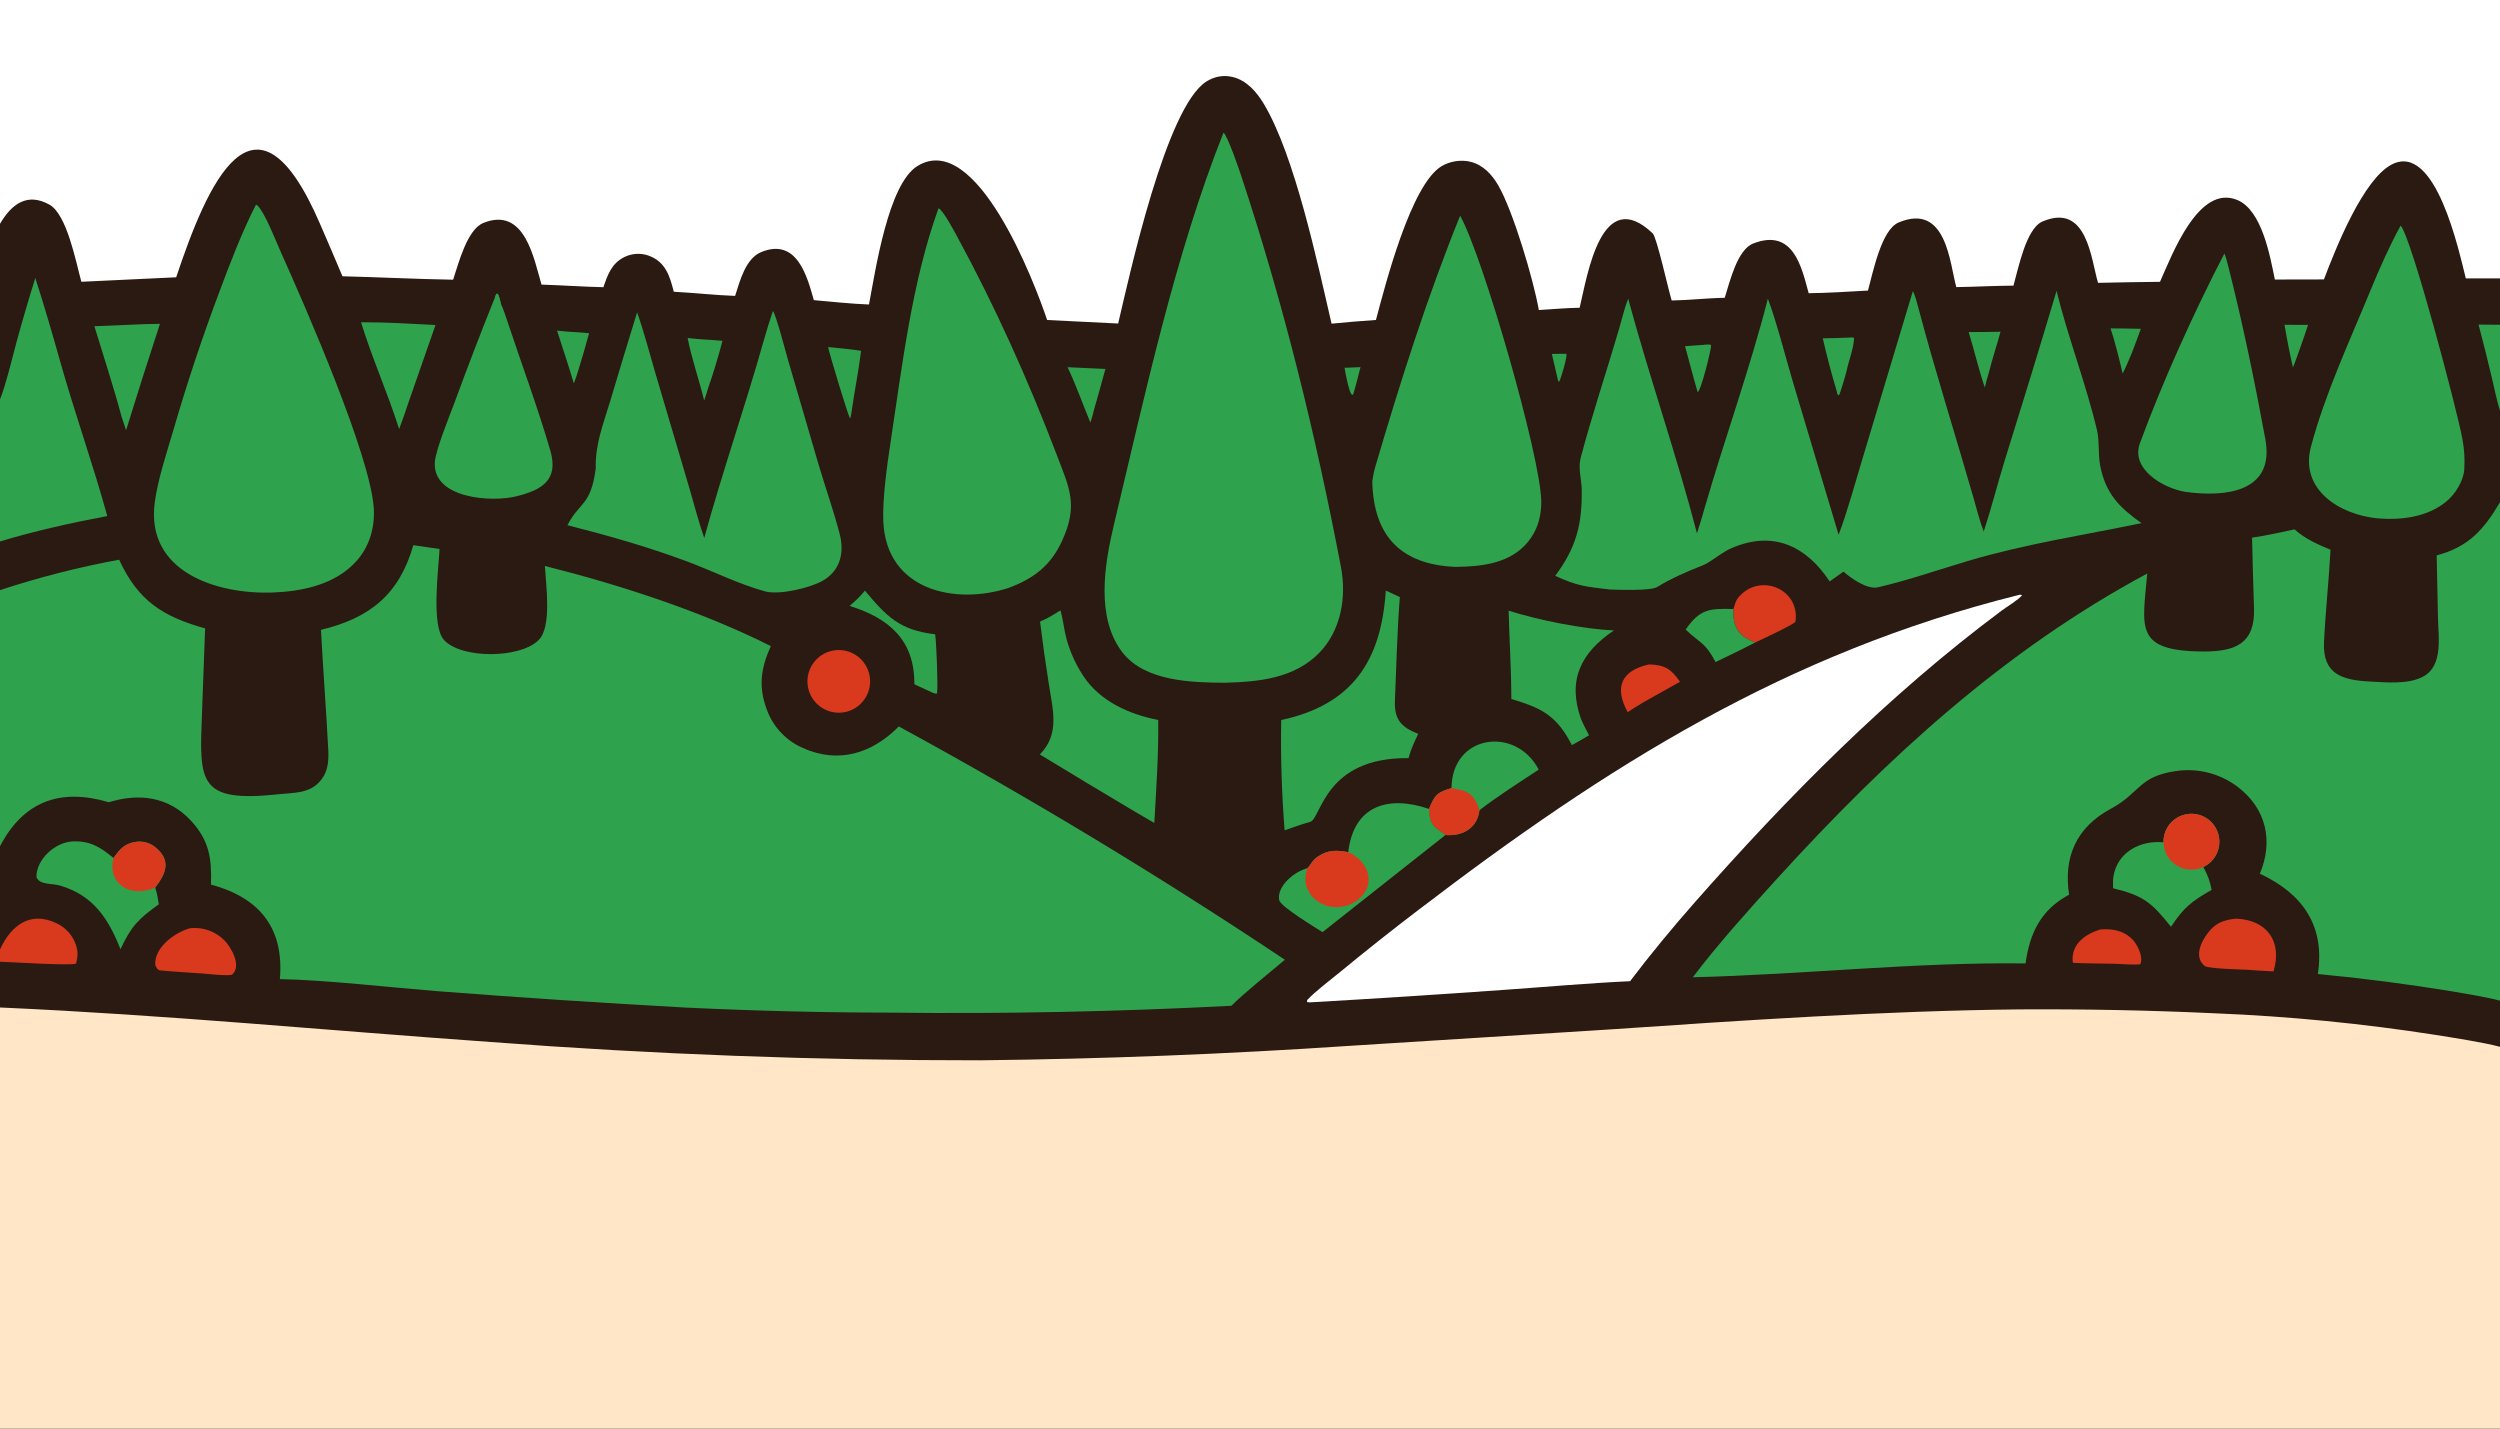
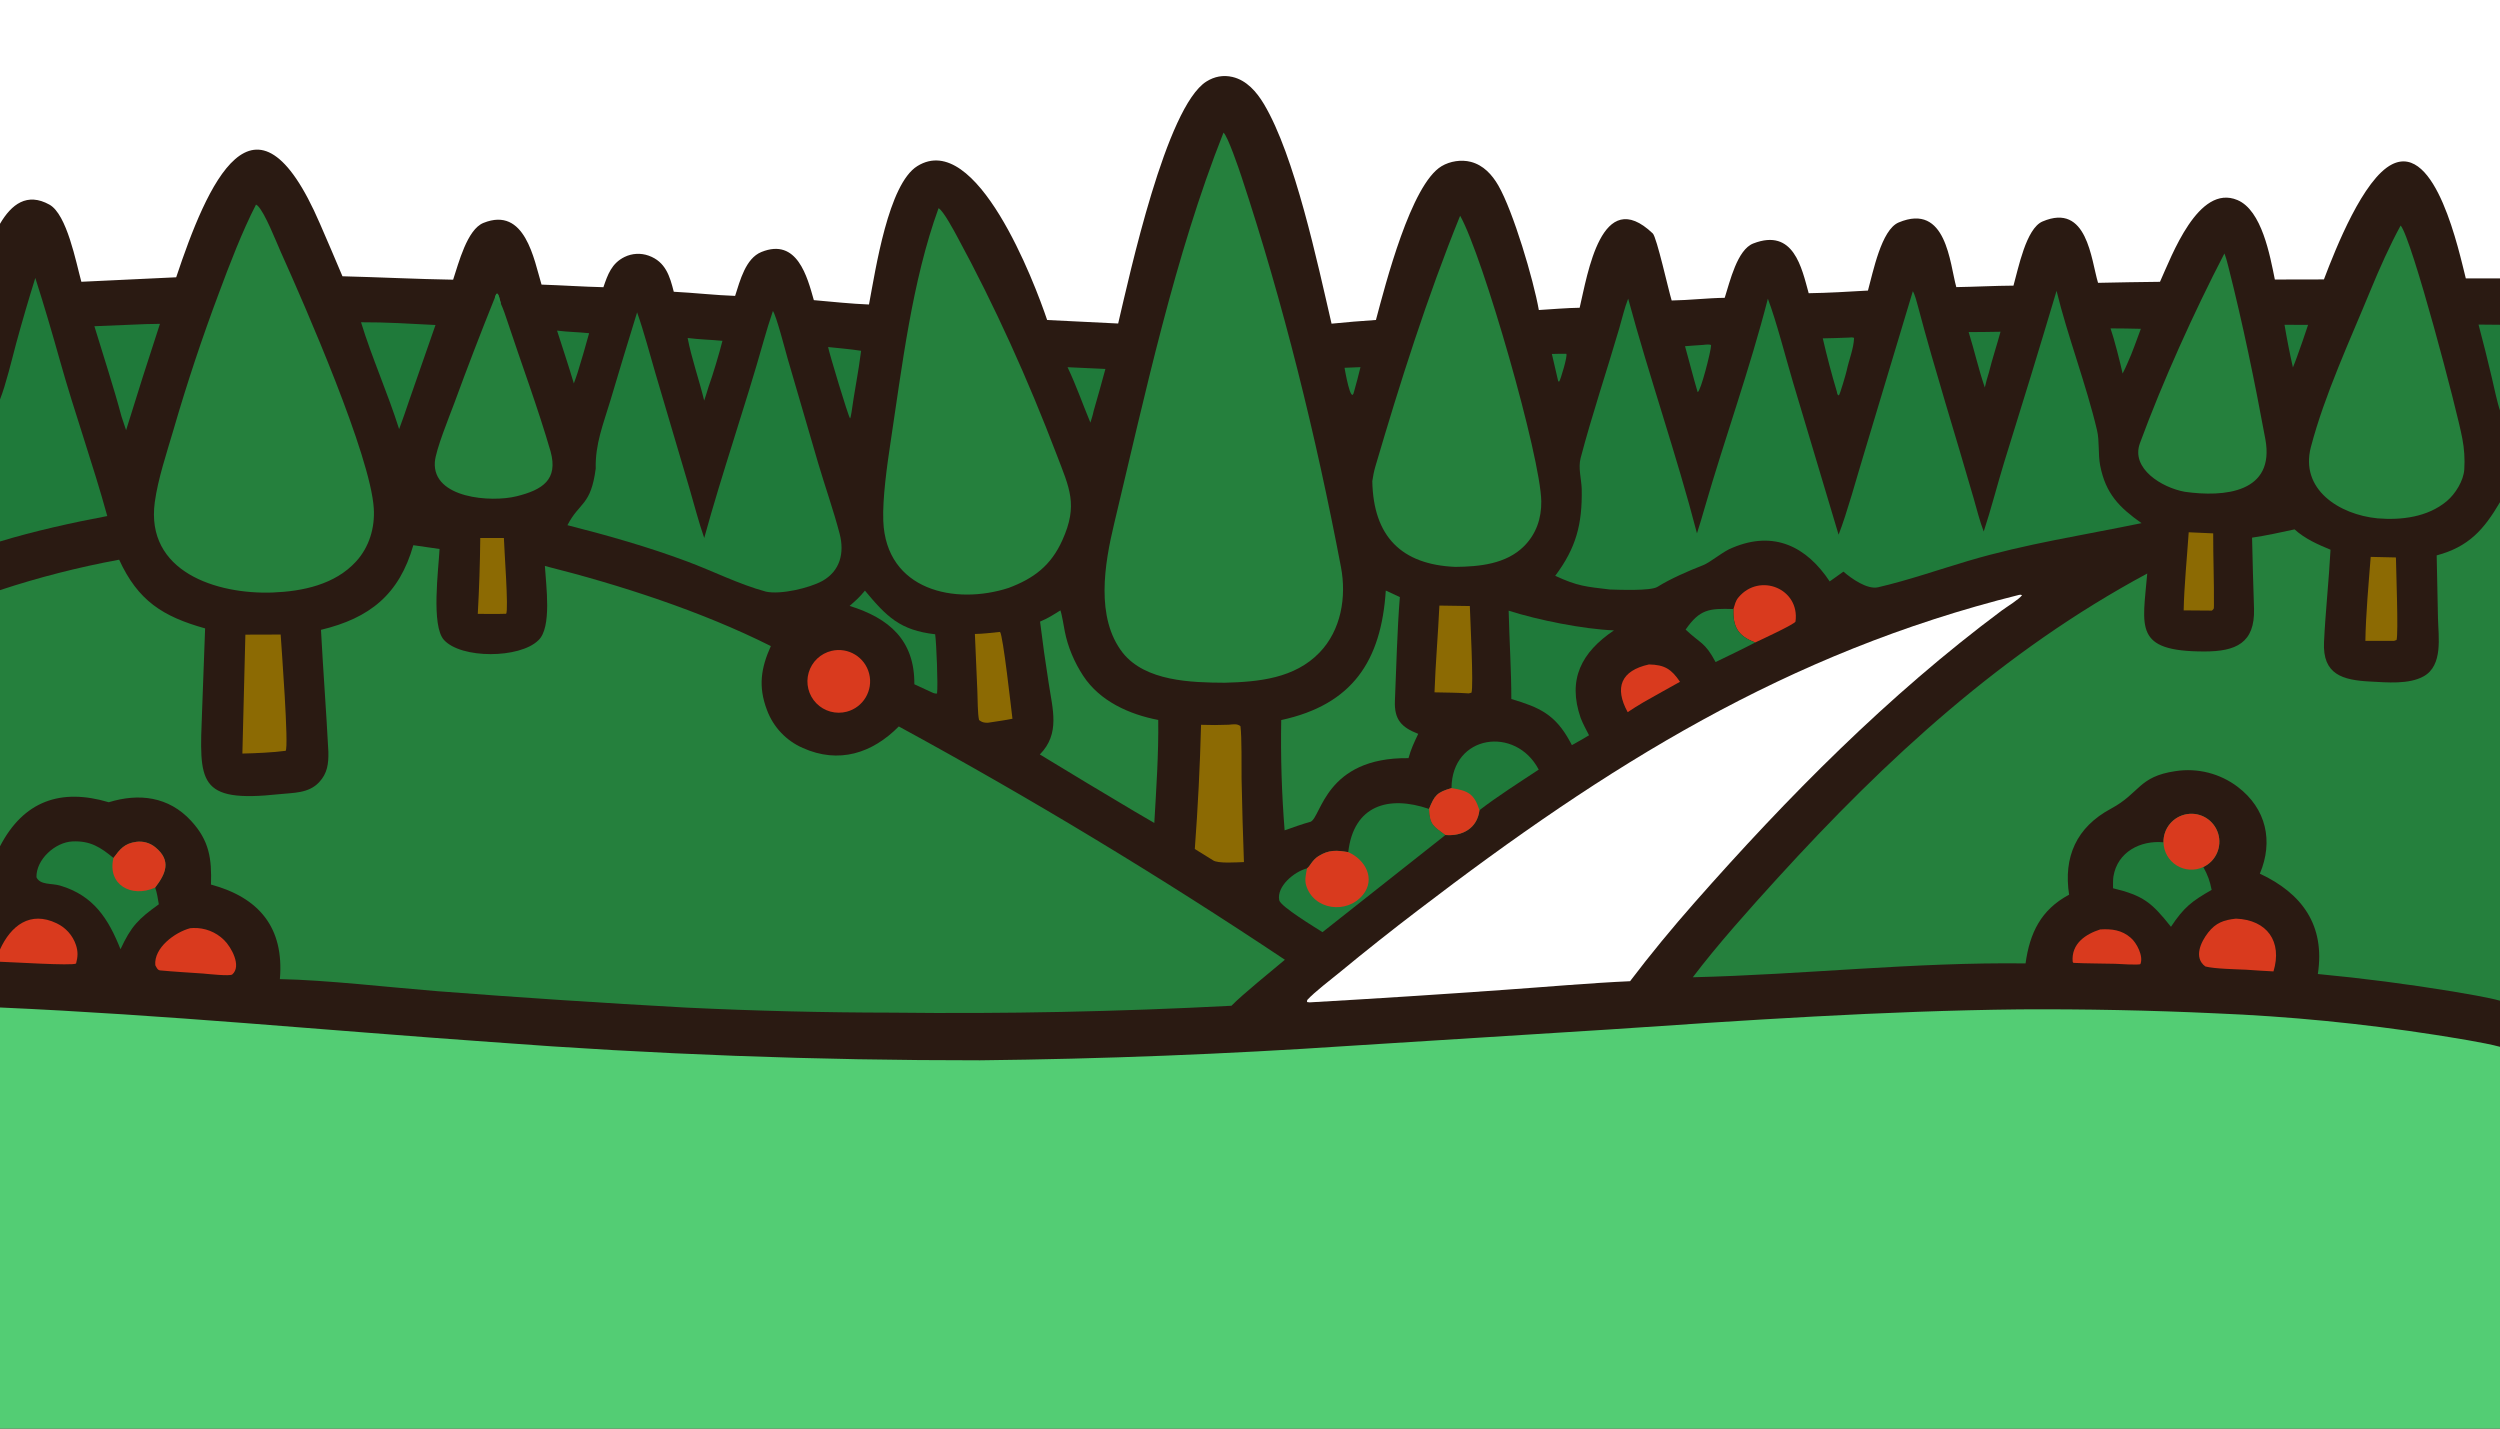
<svg xmlns="http://www.w3.org/2000/svg" viewBox="0 0 1344 768">
  <path fill="#2a1a12" d="M0 0h1344v768H0z" />
-   <path fill="#ffe6c7" d="M0 541.623c89.508 3.984 175.086 12.303 263.924 18.564a3435 3435 0 0 0 262.925 9.832 3520 3520 0 0 0 198.091-7.738l139.582-8.797c72.965-4.976 148.298-10.079 221.408-10.841 35-.214 69.99.492 104.95 2.115 39.69 1.607 79.25 5.483 118.5 11.609 8.73 1.395 26.39 4.134 34.62 6.399V768H0z" />
+   <path fill="#53cd74" d="M0 541.623c89.508 3.984 175.086 12.303 263.924 18.564a3435 3435 0 0 0 262.925 9.832 3520 3520 0 0 0 198.091-7.738l139.582-8.797c72.965-4.976 148.298-10.079 221.408-10.841 35-.214 69.99.492 104.95 2.115 39.69 1.607 79.25 5.483 118.5 11.609 8.73 1.395 26.39 4.134 34.62 6.399V768H0z" />
  <path fill="#fff" d="M0 0h1344v149.66l-18.38.014c-3.58-14.109-16.04-73.253-39.66-61.328-15.41 7.78-30.09 44.667-36.62 61.872l-26.38.053c-2.63-12.923-6.97-37.194-20.12-42.726-21.03-8.85-35.3 29.986-41.63 43.955q-16.65.182-33.3.552c-3.77-12.388-5.71-43.301-29.86-32.977-8.84 3.775-12.96 25.149-15.61 34.481-10 .061-20.58.633-30.73.797-3.54-12.546-5.2-45.595-31.01-34.748-9.28 3.9-13.73 26.624-16.49 36.603-10.714.623-21.129 1.261-31.863 1.424-3.737-13.562-8.018-35.182-29.785-26.741-8.626 3.345-12.537 20.388-15.358 29.216-9.073.102-18.919 1.282-28.515 1.436-1.686-5.379-8.023-34.014-10.158-36.047-27.632-26.31-35.049 21.971-39.307 39.952-6.78.083-15.071.806-21.944 1.22-2.925-16.515-13.78-53.035-21.769-66.927-3.368-5.856-8.062-10.978-14.803-12.726-5.116-1.327-11.149-.383-15.68 2.307-16.489 9.788-30.229 63.621-35.324 82.698a711 711 0 0 0-23.861 1.986c-7.545-32.608-19.776-90.38-36.373-118.096-3.872-6.466-9.24-12.745-16.89-14.537-4.963-1.162-9.712-.252-14.008 2.445-21.664 13.6-41.245 103.778-47.446 130.102l-38.187-1.888c-6.776-20.236-38.045-102.411-69.766-82.753-15.636 9.69-22.431 55.555-26.006 74.42-9.252-.338-20.323-1.519-29.647-2.34-3.506-12.414-8.932-33.694-28.196-25.884-8.489 3.441-11.477 15.381-14.129 23.598-10.454-.35-22.156-1.686-32.979-2.231-2.098-8.35-4.416-16.123-13.446-19.386a16.73 16.73 0 0 0-12.971.67c-7.017 3.43-9.097 9.549-11.407 16.273-10.836-.244-22.266-1.043-33.267-1.396-4.037-13.317-8.753-42.23-31.245-33.16-8.759 3.532-13.311 21.611-16.28 30.519-19.402-.318-39.916-1.344-59.495-1.837-3.928-9.428-8.061-18.91-12.106-28.278-35.129-81.353-60.745-20.71-77.278 28.824l-50.986 2.41c-2.871-10.438-7.732-36.249-17.172-41.479C14.57 103.358 6.21 109.749 0 120.318z" />
-   <path fill="#2fa24e" d="m222.205 293.101 14.104 2.032c-.576 11.154-4.583 41.271 2.382 48.914 9.305 10.211 40.657 10.012 50.675.228 7.47-6.768 4.142-29.75 3.563-40.009 40.189 10.102 84.263 24.369 121.473 43.063-5.311 11.818-6.883 21.735-2.067 34.413a35.83 35.83 0 0 0 19.244 20.367c19.305 8.658 37.301 2.92 51.615-11.572a2699 2699 0 0 1 207.561 125.429c-7.384 6.279-22.365 18.232-28.74 24.734a2852 2852 0 0 1-182.688 3.698 2352 2352 0 0 1-110.363-2.714 5936 5936 0 0 1-133.9-8.828c-25.034-1.992-60.133-6.053-84.598-6.483 2.355-27.751-11.234-43.85-37.044-50.833.433-13.832-.809-23.58-10.78-34.35-12.002-12.964-27.903-14.905-44.153-9.905-25.872-7.691-45.827-.683-58.489 23.686V317.254a486 486 0 0 1 64.05-16.361c10.162 22.096 23.44 30.548 46.217 36.937l-1.639 44.691c-1.463 37.86-2.688 49.209 41.549 44.427 7.447-.805 15.75-.352 21.384-6.432 4.468-4.735 5.102-10.004 4.975-16.299-1.128-21.863-2.821-43.783-3.98-65.618 26.282-6.314 42.084-19.034 49.649-45.498M1344 269.969v268.012c-6.38-1.805-18.72-3.812-25.38-4.963a1067 1067 0 0 0-72.55-9.391c4-26.203-8.44-43.297-31.17-53.946 7.35-17.436 3.47-34.958-11.88-46.638a44.18 44.18 0 0 0-33.48-8.487c-19.95 2.91-19.06 11.817-34.69 20.192-18.62 9.984-25.61 26.019-22.5 46.237-15.17 8.08-21.17 20.647-23.41 36.946-59.73-.749-119.487 6.028-178.885 7.445 13.064-17.289 30.726-37.012 45.253-52.963 58.832-64.594 121.702-122.529 199.042-164.084-2.41 28.912-7.52 41.935 30.8 41.903 16.86-.015 27.16-4.514 26.61-23.024-.38-12.473-.81-25.556-1.05-38.166 6.47-.884 16.49-3.051 22.84-4.446 5.66 5.099 12.4 8.07 19.34 10.935-.87 16.527-2.71 33.073-3.5 49.623-.84 17.5 9.97 20.496 24.96 21.255 8.82.448 20.6 1.624 28.59-2.812 10.55-5.863 7.93-21.286 7.71-31.421l-.69-33.594c17.22-4.634 25.3-13.762 34.04-28.613M0 214.734c3.133-7.817 6.462-21.757 8.695-30.139a1030 1030 0 0 1 10.282-35.175c4.708 14.665 9.133 29.774 13.295 44.61 7.819 27.877 17.743 55.517 25.397 83.396C39.365 280.841 17.866 285.63 0 291.098z" />
+   <path fill="#25803d" d="m222.205 293.101 14.104 2.032c-.576 11.154-4.583 41.271 2.382 48.914 9.305 10.211 40.657 10.012 50.675.228 7.47-6.768 4.142-29.75 3.563-40.009 40.189 10.102 84.263 24.369 121.473 43.063-5.311 11.818-6.883 21.735-2.067 34.413a35.83 35.83 0 0 0 19.244 20.367c19.305 8.658 37.301 2.92 51.615-11.572a2699 2699 0 0 1 207.561 125.429c-7.384 6.279-22.365 18.232-28.74 24.734a2852 2852 0 0 1-182.688 3.698 2352 2352 0 0 1-110.363-2.714 5936 5936 0 0 1-133.9-8.828c-25.034-1.992-60.133-6.053-84.598-6.483 2.355-27.751-11.234-43.85-37.044-50.833.433-13.832-.809-23.58-10.78-34.35-12.002-12.964-27.903-14.905-44.153-9.905-25.872-7.691-45.827-.683-58.489 23.686V317.254a486 486 0 0 1 64.05-16.361c10.162 22.096 23.44 30.548 46.217 36.937l-1.639 44.691c-1.463 37.86-2.688 49.209 41.549 44.427 7.447-.805 15.75-.352 21.384-6.432 4.468-4.735 5.102-10.004 4.975-16.299-1.128-21.863-2.821-43.783-3.98-65.618 26.282-6.314 42.084-19.034 49.649-45.498M1344 269.969v268.012c-6.38-1.805-18.72-3.812-25.38-4.963a1067 1067 0 0 0-72.55-9.391c4-26.203-8.44-43.297-31.17-53.946 7.35-17.436 3.47-34.958-11.88-46.638a44.18 44.18 0 0 0-33.48-8.487c-19.95 2.91-19.06 11.817-34.69 20.192-18.62 9.984-25.61 26.019-22.5 46.237-15.17 8.08-21.17 20.647-23.41 36.946-59.73-.749-119.487 6.028-178.885 7.445 13.064-17.289 30.726-37.012 45.253-52.963 58.832-64.594 121.702-122.529 199.042-164.084-2.41 28.912-7.52 41.935 30.8 41.903 16.86-.015 27.16-4.514 26.61-23.024-.38-12.473-.81-25.556-1.05-38.166 6.47-.884 16.49-3.051 22.84-4.446 5.66 5.099 12.4 8.07 19.34 10.935-.87 16.527-2.71 33.073-3.5 49.623-.84 17.5 9.97 20.496 24.96 21.255 8.82.448 20.6 1.624 28.59-2.812 10.55-5.863 7.93-21.286 7.71-31.421l-.69-33.594c17.22-4.634 25.3-13.762 34.04-28.613" />
+   <path fill="#1f7a3a" d="M0 214.734c3.133-7.817 6.462-21.757 8.695-30.139a1030 1030 0 0 1 10.282-35.175c4.708 14.665 9.133 29.774 13.295 44.61 7.819 27.877 17.743 55.517 25.397 83.396C39.365 280.841 17.866 285.63 0 291.098z" />
  <path fill="#d93a1e" d="M0 510.432c5.85-12.798 16.186-20.951 30.5-14.046a19.93 19.93 0 0 1 10.347 11.68c1.174 3.614 1.002 6.344.055 9.922-1.897 1.335-35.154-.815-40.902-.95z" />
-   <path fill="#2fa24e" d="m1332.46 174.494 11.54.104v46.097c-1.45-4.083-3.33-13.138-4.43-17.804a987 987 0 0 0-7.11-28.397m-304.12-17.943c1.12 1.798 2.26 6.242 2.84 8.443 9.15 34.551 19.99 68.616 29.87 102.96 1.69 5.896 3.21 12.074 5.4 17.795 3.85-11.688 7.33-25.227 10.98-37.196 9.6-30.665 19-61.396 28.18-92.191 5.81 23.962 16.07 50.722 21.76 74.984 1.37 5.844.51 12.92 1.68 18.919 2.96 15.244 10.38 22.587 22.24 30.976-31.34 6.485-62.18 11.103-93.12 20.274-16.11 4.776-32.22 10.418-48.47 14.193-5.91 1.373-14.407-4.713-18.671-8.4l-7.393 5.268c-12.344-18.644-29.842-27.544-52.183-18.139-4.49 1.538-11.95 7.886-15.849 9.407-8.255 3.221-17.688 7.357-24.582 11.665-3.648 2.279-21.079 1.525-25.587 1.405-13.004-1.561-17.166-1.736-29.349-7.355 11.179-14.93 14.607-27.654 14.247-46.704-.185-5.363-1.978-11.331-.584-16.62 6.179-23.44 13.968-46.477 20.765-69.749 1.51-5.168 2.831-10.991 4.787-15.938 11.29 41.855 26.261 84.694 36.987 126.171 1.469-4.418 2.843-9.216 4.139-13.696 10.784-37.279 24.382-74.916 33.978-112.449 4.458 11.665 9.772 32.325 13.542 45.022l24.481 81.851c4.409-11.168 9.877-31.202 13.532-43.163zM657.743 71.307c2.272 1.752 8.359 19.673 9.627 23.503 22.664 68.483 40.019 139.18 53.527 210.013 3.067 16.083.094 33.956-11.525 45.999-13.412 13.904-32.723 15.766-50.992 16.213-17.931-.085-42.604-.743-54.804-16.105-14.705-18.872-9.805-47.695-4.607-69.397 16.619-69.377 32.485-143.877 58.774-210.226" />
+   <path fill="#1f7a3a" d="m1332.46 174.494 11.54.104v46.097c-1.45-4.083-3.33-13.138-4.43-17.804a987 987 0 0 0-7.11-28.397m-304.12-17.943c1.12 1.798 2.26 6.242 2.84 8.443 9.15 34.551 19.99 68.616 29.87 102.96 1.69 5.896 3.21 12.074 5.4 17.795 3.85-11.688 7.33-25.227 10.98-37.196 9.6-30.665 19-61.396 28.18-92.191 5.81 23.962 16.07 50.722 21.76 74.984 1.37 5.844.51 12.92 1.68 18.919 2.96 15.244 10.38 22.587 22.24 30.976-31.34 6.485-62.18 11.103-93.12 20.274-16.11 4.776-32.22 10.418-48.47 14.193-5.91 1.373-14.407-4.713-18.671-8.4l-7.393 5.268c-12.344-18.644-29.842-27.544-52.183-18.139-4.49 1.538-11.95 7.886-15.849 9.407-8.255 3.221-17.688 7.357-24.582 11.665-3.648 2.279-21.079 1.525-25.587 1.405-13.004-1.561-17.166-1.736-29.349-7.355 11.179-14.93 14.607-27.654 14.247-46.704-.185-5.363-1.978-11.331-.584-16.62 6.179-23.44 13.968-46.477 20.765-69.749 1.51-5.168 2.831-10.991 4.787-15.938 11.29 41.855 26.261 84.694 36.987 126.171 1.469-4.418 2.843-9.216 4.139-13.696 10.784-37.279 24.382-74.916 33.978-112.449 4.458 11.665 9.772 32.325 13.542 45.022l24.481 81.851c4.409-11.168 9.877-31.202 13.532-43.163z" />
+   <path fill="#25803d" d="M657.743 71.307c2.272 1.752 8.359 19.673 9.627 23.503 22.664 68.483 40.019 139.18 53.527 210.013 3.067 16.083.094 33.956-11.525 45.999-13.412 13.904-32.723 15.766-50.992 16.213-17.931-.085-42.604-.743-54.804-16.105-14.705-18.872-9.805-47.695-4.607-69.397 16.619-69.377 32.485-143.877 58.774-210.226" />
  <path fill="#fff" d="M1085.38 319.825c.99-.186.64-.13 1.69.109-1.46 2.209-8.29 6.325-10.98 8.327-61.09 45.525-114.987 100.068-165.239 157.137-11.877 13.488-23.622 27.713-34.525 42.098-21.588.964-45.236 3.08-66.937 4.592a7247 7247 0 0 1-105.393 6.789l-1.356-.184.116-1.08c3.574-4.02 13.128-11.339 17.717-15.086a1353 1353 0 0 1 42.122-33.385c101.489-77.568 197.845-138.164 322.785-169.317" />
-   <path fill="#2fa24e" d="M137.628 109.983c.215.13.565.322.766.505 3.957 3.61 10.061 19.43 12.548 24.963 13.271 29.526 48.229 109.408 50.009 137.881.646 10.349-2.432 20.728-9.471 28.464-11.387 12.515-28.813 16.123-44.999 16.744-30.056 1.048-68.378-11.136-63.26-48.644 1.698-12.443 6.432-26.545 10.019-38.76a1010 1010 0 0 1 24.506-73.736c5.58-15.036 12.542-33.178 19.882-47.417m366.938 1.945c2.61 1.367 8.374 12.251 10.054 15.345 20.395 37.57 38.131 77.002 53.371 116.946 6.983 18.302 11.739 27.177 3.094 46.285-6.13 13.551-15.235 20.448-28.834 25.556-28.767 9.357-65.929 1.398-67.399-36.016-.473-12.028 2.047-29.977 3.879-42.053 6.249-41.197 11.563-86.78 25.835-126.063m-89.051 55.259c1.801 2.378 6.769 21.583 7.893 25.505l16.472 56.418c3.734 12.62 8.232 25.311 11.493 37.779 2.736 10.462.243 20.15-9.379 25.488-6.86 3.741-22.364 7.439-30.266 5.674-14.507-3.94-28.26-10.968-42.496-16.27-21.427-7.978-42.068-13.787-64.174-19.442 6.48-12.593 12.575-10.299 15.204-30.449-.333-13.291 4.12-23.995 7.882-36.568a4351 4351 0 0 1 14.363-47.4c3.792 10.707 6.694 22.103 9.932 33.033l18.153 61.386c2.516 8.527 5.092 18.633 8.002 26.871 9.684-35.361 22.023-70.667 31.959-106.011 1.501-5.342 3.198-10.751 4.962-16.014m369.452-51.206c12.22 21.659 43.374 129.831 43.626 153.651.096 9.098-2.73 17.437-9.239 23.965-9.655 9.684-24.064 11.025-36.982 11.159-28.922-1.216-44.061-16.317-44.625-46.101.341-2.411.922-5.393 1.602-7.707 13.36-45.42 27.845-91.113 45.618-134.967m505.623 5.261c5.98 6.945 30.41 99.526 33.16 114.554a65.5 65.5 0 0 1 1.05 16.536c-.37 6.102-4.78 13.182-9.39 17.063-10.22 8.599-24.38 10.331-37.2 9.28-20.63-2.003-41.87-15.565-35.87-38.381 7.45-28.33 21.01-57.336 32.18-84.546 4.64-11.288 10.32-24.025 16.07-34.506m-94.75 15.023c.88 2.23 1.54 4.797 2.14 7.151 7.73 30.49 14.17 61.748 19.87 92.661 5.32 28.904-22.1 31.304-43.32 28.309-12.25-2.222-29.14-12.447-24.1-26.142 12.34-33.485 29.07-70.465 45.41-101.979m-929.779 23.679c1.337-4.636 2.242-.413 2.831 1.808q.207.798.406 1.599c1.325 2.875 2.383 6.055 3.38 9.072 7.752 23.44 16.449 46.629 23.33 70.33 4.115 15.106-4.274 20.564-18.289 24.041-13.617 3.409-45.26 1.173-43.952-18.367.436-6.523 7.912-24.805 10.408-31.53a1905 1905 0 0 1 21.886-56.953" />
-   <path fill="#2fa24e" d="M266.061 159.944c1.337-4.636 2.242-.413 2.831 1.808q.207.798.406 1.599c-2.617-1.267-.792-1.728-3.237-3.407m478.947 157.549 7.551 3.489c-1.453 18.078-1.87 37.55-2.654 55.735-.442 10.24 3.649 14.35 12.526 17.8-2.242 4.809-3.808 7.933-5.218 13.061-44.836-.539-46.85 31.869-52.686 34.22-4.571 1.222-9.416 3.032-13.912 4.595a609 609 0 0 1-1.829-59.288c38.391-8.309 53.76-31.904 56.222-69.612m-174.951 10.656c.711 1.576 1.956 9.102 2.353 11.183 1.606 8.421 5.269 16.935 9.981 24.08 8.952 13.574 24.705 20.649 40.275 23.634.241 18.291-1.059 37.077-2.11 55.375l-10.634-6.2a5124 5124 0 0 1-50.909-30.625c11.066-11.184 6.832-24.36 4.752-38.391a940 940 0 0 1-4.627-33.03c4.353-1.833 6.937-3.543 10.919-6.026m154.754 129.966c2.921-25.228 21.635-30.688 43.447-23.235.393 8.53 2.331 9.253 8.819 14.021l-66.104 52.224c-3.399-2.223-22.616-13.736-23.276-17.213-1.394-7.331 7.814-15.209 14.972-17.097 1.57-.975 2.592-4.321 6.131-6.552 5.567-3.51 9.846-3.207 16.011-2.148" />
+   <path fill="#25803d" d="M137.628 109.983c.215.13.565.322.766.505 3.957 3.61 10.061 19.43 12.548 24.963 13.271 29.526 48.229 109.408 50.009 137.881.646 10.349-2.432 20.728-9.471 28.464-11.387 12.515-28.813 16.123-44.999 16.744-30.056 1.048-68.378-11.136-63.26-48.644 1.698-12.443 6.432-26.545 10.019-38.76a1010 1010 0 0 1 24.506-73.736c5.58-15.036 12.542-33.178 19.882-47.417m366.938 1.945c2.61 1.367 8.374 12.251 10.054 15.345 20.395 37.57 38.131 77.002 53.371 116.946 6.983 18.302 11.739 27.177 3.094 46.285-6.13 13.551-15.235 20.448-28.834 25.556-28.767 9.357-65.929 1.398-67.399-36.016-.473-12.028 2.047-29.977 3.879-42.053 6.249-41.197 11.563-86.78 25.835-126.063" />
+   <path fill="#1f7a3a" d="M415.515 167.187c1.801 2.378 6.769 21.583 7.893 25.505l16.472 56.418c3.734 12.62 8.232 25.311 11.493 37.779 2.736 10.462.243 20.15-9.379 25.488-6.86 3.741-22.364 7.439-30.266 5.674-14.507-3.94-28.26-10.968-42.496-16.27-21.427-7.978-42.068-13.787-64.174-19.442 6.48-12.593 12.575-10.299 15.204-30.449-.333-13.291 4.12-23.995 7.882-36.568a4351 4351 0 0 1 14.363-47.4c3.792 10.707 6.694 22.103 9.932 33.033l18.153 61.386c2.516 8.527 5.092 18.633 8.002 26.871 9.684-35.361 22.023-70.667 31.959-106.011 1.501-5.342 3.198-10.751 4.962-16.014" />
+   <path fill="#25803d" d="M784.967 115.981c12.22 21.659 43.374 129.831 43.626 153.651.096 9.098-2.73 17.437-9.239 23.965-9.655 9.684-24.064 11.025-36.982 11.159-28.922-1.216-44.061-16.317-44.625-46.101.341-2.411.922-5.393 1.602-7.707 13.36-45.42 27.845-91.113 45.618-134.967m505.623 5.261c5.98 6.945 30.41 99.526 33.16 114.554a65.5 65.5 0 0 1 1.05 16.536c-.37 6.102-4.78 13.182-9.39 17.063-10.22 8.599-24.38 10.331-37.2 9.28-20.63-2.003-41.87-15.565-35.87-38.381 7.45-28.33 21.01-57.336 32.18-84.546 4.64-11.288 10.32-24.025 16.07-34.506m-94.75 15.023c.88 2.23 1.54 4.797 2.14 7.151 7.73 30.49 14.17 61.748 19.87 92.661 5.32 28.904-22.1 31.304-43.32 28.309-12.25-2.222-29.14-12.447-24.1-26.142 12.34-33.485 29.07-70.465 45.41-101.979m-929.779 23.679c1.337-4.636 2.242-.413 2.831 1.808q.207.798.406 1.599c1.325 2.875 2.383 6.055 3.38 9.072 7.752 23.44 16.449 46.629 23.33 70.33 4.115 15.106-4.274 20.564-18.289 24.041-13.617 3.409-45.26 1.173-43.952-18.367.436-6.523 7.912-24.805 10.408-31.53a1905 1905 0 0 1 21.886-56.953" />
+   <path fill="#278741" d="M266.061 159.944c1.337-4.636 2.242-.413 2.831 1.808q.207.798.406 1.599c-2.617-1.267-.792-1.728-3.237-3.407" />
+   <path fill="#25803d" d="m745.008 317.493 7.551 3.489c-1.453 18.078-1.87 37.55-2.654 55.735-.442 10.24 3.649 14.35 12.526 17.8-2.242 4.809-3.808 7.933-5.218 13.061-44.836-.539-46.85 31.869-52.686 34.22-4.571 1.222-9.416 3.032-13.912 4.595a609 609 0 0 1-1.829-59.288c38.391-8.309 53.76-31.904 56.222-69.612m-174.951 10.656c.711 1.576 1.956 9.102 2.353 11.183 1.606 8.421 5.269 16.935 9.981 24.08 8.952 13.574 24.705 20.649 40.275 23.634.241 18.291-1.059 37.077-2.11 55.375l-10.634-6.2a5124 5124 0 0 1-50.909-30.625c11.066-11.184 6.832-24.36 4.752-38.391a940 940 0 0 1-4.627-33.03c4.353-1.833 6.937-3.543 10.919-6.026" />
+   <path fill="#1f7a3a" d="M724.811 458.115c2.921-25.228 21.635-30.688 43.447-23.235.393 8.53 2.331 9.253 8.819 14.021l-66.104 52.224c-3.399-2.223-22.616-13.736-23.276-17.213-1.394-7.331 7.814-15.209 14.972-17.097 1.57-.975 2.592-4.321 6.131-6.552 5.567-3.51 9.846-3.207 16.011-2.148" />
  <path fill="#d93a1e" d="M702.669 466.815c1.57-.975 2.592-4.321 6.131-6.552 5.567-3.51 9.846-3.207 16.011-2.148 9.171 3.957 14.865 14.357 7.872 22.971-8.575 10.562-26.527 8.215-30.523-5.187-.867-2.939-.068-6.095.509-9.084" />
-   <path fill="#2fa24e" d="M64.777 510.305c-6.427-16.188-14.353-28.855-32.459-34.211-4.574-1.353-10.71-.169-12.716-4.483-.233-9.531 10.048-18.85 19.378-19.262 9.586-.423 15.05 3.133 22.02 8.889 3.526-4.747 5.804-7.77 12.241-8.671a13.38 13.38 0 0 1 10.176 2.849c8.96 7.261 5.664 14.337-.015 21.76 1 2.511 1.5 6.231 1.979 8.976-11.035 7.919-14.815 11.747-20.604 24.153" />
+   <path fill="#1f7a3a" d="M64.777 510.305c-6.427-16.188-14.353-28.855-32.459-34.211-4.574-1.353-10.71-.169-12.716-4.483-.233-9.531 10.048-18.85 19.378-19.262 9.586-.423 15.05 3.133 22.02 8.889 3.526-4.747 5.804-7.77 12.241-8.671a13.38 13.38 0 0 1 10.176 2.849c8.96 7.261 5.664 14.337-.015 21.76 1 2.511 1.5 6.231 1.979 8.976-11.035 7.919-14.815 11.747-20.604 24.153" />
  <path fill="#d93a1e" d="M61 461.238c3.526-4.747 5.804-7.77 12.241-8.671a13.38 13.38 0 0 1 10.176 2.849c8.96 7.261 5.664 14.337-.015 21.76-12.802 5.726-25.86-1.602-22.402-15.938" />
-   <path fill="#2fa24e" d="M811.052 328.301c15.618 5.005 39.976 9.922 56.607 10.594-17.481 11.79-25.093 26.347-17.886 47.106 1.241 3.17 2.926 6.254 4.493 9.285-2.963 1.842-6.172 3.581-9.224 5.296q-.52-.987-1.052-1.968c-7.914-14.576-16.452-18.376-31.498-22.824.002-15.176-1.078-32.087-1.44-47.489m352.038 124.52c-.15-7.488 5.23-13.947 12.62-15.143a15.02 15.02 0 0 1 16.75 10.393c2.22 7.156-1.18 14.849-7.95 18.036 2.4 4.39 3.5 7.414 4.47 12.29-10.8 6.177-14.91 9.374-21.87 19.845-10.41-13.109-14.84-16.741-31.14-20.721.02-1.803-.08-4.576.2-6.281 2.15-13.323 14.64-19.582 26.92-18.419" />
+   <path fill="#1f7a3a" d="M811.052 328.301c15.618 5.005 39.976 9.922 56.607 10.594-17.481 11.79-25.093 26.347-17.886 47.106 1.241 3.17 2.926 6.254 4.493 9.285-2.963 1.842-6.172 3.581-9.224 5.296q-.52-.987-1.052-1.968c-7.914-14.576-16.452-18.376-31.498-22.824.002-15.176-1.078-32.087-1.44-47.489m352.038 124.52c-.15-7.488 5.23-13.947 12.62-15.143a15.02 15.02 0 0 1 16.75 10.393c2.22 7.156-1.18 14.849-7.95 18.036 2.4 4.39 3.5 7.414 4.47 12.29-10.8 6.177-14.91 9.374-21.87 19.845-10.41-13.109-14.84-16.741-31.14-20.721.02-1.803-.08-4.576.2-6.281 2.15-13.323 14.64-19.582 26.92-18.419" />
  <path fill="#d93a1e" d="M1163.09 452.821c-.15-7.488 5.23-13.947 12.62-15.143a15.02 15.02 0 0 1 16.75 10.393c2.22 7.156-1.18 14.849-7.95 18.036a15.03 15.03 0 0 1-14.32-.828 15.05 15.05 0 0 1-7.1-12.458" />
-   <path fill="#2a1a12" d="M660.579 389.617c2.474-.221 4.519-.655 6.29.774.791 6.438.506 21.077.599 28.234q.442 22.418 1.27 44.826c-3.64.099-14.109.938-16.692-1.002l-9.717-6.02a1372 1372 0 0 0 3.359-66.772c4.962.179 9.93.166 14.891-.04" />
-   <path fill="#2fa24e" d="M780.329 423.68c.184-28.819 34.534-33.571 46.89-9.938-10.255 6.773-22.261 14.408-31.863 21.814-1.166 9.732-9.136 14.088-18.279 13.345-6.488-4.768-8.426-5.491-8.819-14.021 2.958-7.323 4.247-8.95 12.071-11.2" />
+   <path fill="#8c6a03" d="M660.579 389.617c2.474-.221 4.519-.655 6.29.774.791 6.438.506 21.077.599 28.234q.442 22.418 1.27 44.826c-3.64.099-14.109.938-16.692-1.002l-9.717-6.02a1372 1372 0 0 0 3.359-66.772c4.962.179 9.93.166 14.891-.04" />
+   <path fill="#1f7a3a" d="M780.329 423.68c.184-28.819 34.534-33.571 46.89-9.938-10.255 6.773-22.261 14.408-31.863 21.814-1.166 9.732-9.136 14.088-18.279 13.345-6.488-4.768-8.426-5.491-8.819-14.021 2.958-7.323 4.247-8.95 12.071-11.2" />
  <path fill="#d93a1e" d="M780.329 423.68c8.842 1.382 12.188 3.006 15.027 11.876-1.166 9.732-9.136 14.088-18.279 13.345-6.488-4.768-8.426-5.491-8.819-14.021 2.958-7.323 4.247-8.95 12.071-11.2" />
-   <path fill="#2a1a12" d="M131.916 341.186q9.483.024 18.966-.057c.432 6.881 4.495 60.506 2.676 62.509-6.787.913-16.509 1.336-23.256 1.474z" />
-   <path fill="#2fa24e" d="M194.095 173.252c13.47-.06 26.582.77 40.027 1.471l-14.259 40.908a427 427 0 0 1-5.289 15.057c-6.076-19.257-14.799-38.767-20.479-57.436m-115.842.994 7.74-.146a3321 3321 0 0 0-18.206 57.18l-2.442-7.285c-4.014-15.211-9.98-33.355-14.602-48.62z" />
+   <path fill="#8c6a03" d="M131.916 341.186q9.483.024 18.966-.057c.432 6.881 4.495 60.506 2.676 62.509-6.787.913-16.509 1.336-23.256 1.474z" />
+   <path fill="#1f7a3a" d="M194.095 173.252c13.47-.06 26.582.77 40.027 1.471l-14.259 40.908a427 427 0 0 1-5.289 15.057c-6.076-19.257-14.799-38.767-20.479-57.436m-115.842.994 7.74-.146a3321 3321 0 0 0-18.206 57.18l-2.442-7.285c-4.014-15.211-9.98-33.355-14.602-48.62z" />
  <path fill="#d93a1e" d="M1202.07 493.862c16.74.654 25.02 12.342 20.15 28.367q-7.38-.378-14.76-.92c-5.25-.229-17.18-.463-21.88-1.745-6.39-4.704-2.45-13.139 1.53-18.23 4.1-5.252 8.44-6.787 14.96-7.472M447.068 349.9c8.965-2.107 17.96 3.377 20.198 12.313s-3.112 18.013-12.012 20.382a16.85 16.85 0 0 1-16.385-4.507 16.86 16.86 0 0 1-4.129-16.488 16.85 16.85 0 0 1 12.328-11.7" />
-   <path fill="#2a1a12" d="m773.819 325.557 16.358.246c.202 6.477 2.097 43.316.887 46.58l-1.434.382c-6.061-.398-12.353-.443-18.443-.566.544-15.577 1.915-31.071 2.632-46.642" />
+   <path fill="#8c6a03" d="m773.819 325.557 16.358.246c.202 6.477 2.097 43.316.887 46.58l-1.434.382c-6.061-.398-12.353-.443-18.443-.566.544-15.577 1.915-31.071 2.632-46.642" />
  <path fill="#d93a1e" d="M102.23 499.002q.852-.075 1.707-.104a22.46 22.46 0 0 1 16.516 6.463c3.916 3.806 9.564 14.021 4.42 18.498-1.221 1.063-13.431-.291-15.777-.49-7.422-.518-15.579-.981-23.051-1.688-1.38-.13-1.942-1.678-2.554-2.782-.853-9.334 10.45-17.669 18.739-19.897" />
-   <path fill="#2a1a12" d="M537.617 339.722c1.609 1.619 5.988 41.175 6.675 46.673-3.961.833-9.156 1.516-13.238 2.159-2.084.033-3.233-.273-4.721-1.466-.779-3.5-.733-11.358-.901-15.43l-1.333-30.832c4.312-.059 9.185-.67 13.518-1.104" />
+   <path fill="#8c6a03" d="M537.617 339.722c1.609 1.619 5.988 41.175 6.675 46.673-3.961.833-9.156 1.516-13.238 2.159-2.084.033-3.233-.273-4.721-1.466-.779-3.5-.733-11.358-.901-15.43l-1.333-30.832c4.312-.059 9.185-.67 13.518-1.104" />
  <path fill="#d93a1e" d="M931.888 327.423c.878-2.535.987-4.225 2.769-6.337 11.295-13.384 33.018-4.64 30.606 13.056-.175 1.287-19.281 10.156-21.627 11.234-9.218-3.374-12.078-8.311-11.748-17.953" />
-   <path fill="#2a1a12" d="m1274.49 299.381 13.56.307c.07 6.452 1.4 40.927.34 44.382l-1.36.465-15.4.013c.21-14.12 1.76-31.019 2.86-45.167" />
-   <path fill="#2fa24e" d="M464.987 317.531c11.626 13.921 18.789 21.308 37.764 23.452.674 4.912 1.589 27.603.999 31.843-1.584.194-2.536-.548-4.188-1.266l-8.006-3.701c.181-23.802-13.673-35.537-34.8-42.123 3.557-3.101 5.159-4.515 8.231-8.205" />
-   <path fill="#2a1a12" d="m1176.65 286.152 13.16.589c-.04 12.818.52 25.837.4 38.661-.02 2.069.05 1.833-1.09 2.851l-15.18-.113c.21-12.461 1.86-29.302 2.71-41.988m-918.459 3.09 12.7-.014c.106 5.302 2.615 38.647 1.225 40.731-4.947.177-10.276.072-15.26.054a886 886 0 0 0 1.335-40.771" />
-   <path fill="#2fa24e" d="M906.189 338.462c7.59-10.908 12.556-11.468 25.699-11.039-.33 9.642 2.53 14.579 11.748 17.953-6.148 3.248-14.965 7.461-21.345 10.539-5.738-10.824-8.174-9.891-16.102-17.453" />
+   <path fill="#8c6a03" d="m1274.49 299.381 13.56.307c.07 6.452 1.4 40.927.34 44.382l-1.36.465-15.4.013c.21-14.12 1.76-31.019 2.86-45.167" />
+   <path fill="#1f7a3a" d="M464.987 317.531c11.626 13.921 18.789 21.308 37.764 23.452.674 4.912 1.589 27.603.999 31.843-1.584.194-2.536-.548-4.188-1.266l-8.006-3.701c.181-23.802-13.673-35.537-34.8-42.123 3.557-3.101 5.159-4.515 8.231-8.205" />
+   <path fill="#8c6a03" d="m1176.65 286.152 13.16.589c-.04 12.818.52 25.837.4 38.661-.02 2.069.05 1.833-1.09 2.851l-15.18-.113c.21-12.461 1.86-29.302 2.71-41.988m-918.459 3.09 12.7-.014c.106 5.302 2.615 38.647 1.225 40.731-4.947.177-10.276.072-15.26.054a886 886 0 0 0 1.335-40.771" />
+   <path fill="#1f7a3a" d="M906.189 338.462c7.59-10.908 12.556-11.468 25.699-11.039-.33 9.642 2.53 14.579 11.748 17.953-6.148 3.248-14.965 7.461-21.345 10.539-5.738-10.824-8.174-9.891-16.102-17.453" />
  <path fill="#d93a1e" d="M1129.04 499.669c6.12-.39 11.63.267 16.43 4.471 3.29 2.787 6.94 9.941 5.22 14.111-.29.708-12.06-.03-13.56-.118-5.95-.164-16.14-.153-22.39-.496-.23-.069-.47-.526-.48-.699-.76-9.709 7.02-14.762 14.78-17.269M886.446 357.214c8.405.139 12.094 2.478 16.717 9.314-6.463 3.675-13.104 7.219-19.493 10.922-2.911 1.647-5.826 3.573-8.636 5.4-7.273-13.294-3.548-22.321 11.412-25.636" />
-   <path fill="#2fa24e" d="M445.189 186.569c6.206.654 11.541 1.073 17.745 2.018-1.395 11.321-3.667 22.099-5.167 33.116-.146.697-.438 2.634-.687 3.138l-.133-.033c-.906-.904-11.252-35.204-11.758-38.239m-75.512-4.863c6.498.811 12.163.899 18.71 1.523-1.545 6.223-5.242 18.621-7.453 24.652-.652 2.466-1.608 4.997-2.369 7.471-2.625-10.893-6.917-23.13-8.888-33.646m204.247 15.705c6.892.219 13.561.72 20.344.932a1231 1231 0 0 1-6.361 22.715c-.433 2.245-1.053 3.973-1.714 6.132-4.39-10.522-7.272-19.166-12.269-29.779m419.994-15.927c.293-.023 2.849-.368 2.82.372-.221 5.632-2.798 11.763-3.958 17.351-.346 1.662-3.668 13.031-4.197 13.334-.932-.143-.941-1.271-1.095-2.019a456 456 0 0 1-7.558-28.62q6.996-.114 13.988-.418m64.432-2.949c5.74-.052 11.39-.047 17.13-.191-1.94 7.157-4.53 14.904-6.26 21.97-.94 2.846-1.49 5.106-2.18 8.009-3.48-10.188-5.59-19.873-8.69-29.788m-758.875-.797c6.2.776 11.16.751 17.228 1.395-2.061 7.446-3.942 14.055-6.249 21.436-.573 1.883-1.318 3.705-1.962 5.564-2.78-9.42-6.016-19.002-9.017-28.395m835.145-1.195c5.43.012 10.87.089 16.3.232-2.37 6.214-4.33 12.224-7.11 18.31-.99 2.261-1.55 3.528-2.69 5.738-1.25-5.754-4.51-18.618-6.5-24.28m-218.741 8.854c.443-.059 4.018-.561 3.999.326-.068 3.077-5.598 24.856-7.227 25.075-2.427-8.157-4.466-16.47-6.783-24.683 3.369-.309 6.64-.439 10.011-.718m312.281-10.785q6.33.059 12.66.046c-1.97 6.045-3.92 11.532-6.07 17.508-.74 1.879-1.25 3.483-2.08 5.373a415 415 0 0 1-4.51-22.927m-505.335 23.113 8.567-.351c-1.126 4.595-2.149 8.6-3.455 13.146-1.632 7.688-5.017-12.17-5.112-12.795m119.188-7.534c.979.674-3.15 14.234-3.758 14.877-.259.029-.088.034-.559-.076a794 794 0 0 0-3.407-14.697c2.447-.131 5.229-.075 7.724-.104" />
+   <path fill="#1f7a3a" d="M445.189 186.569c6.206.654 11.541 1.073 17.745 2.018-1.395 11.321-3.667 22.099-5.167 33.116-.146.697-.438 2.634-.687 3.138l-.133-.033c-.906-.904-11.252-35.204-11.758-38.239m-75.512-4.863c6.498.811 12.163.899 18.71 1.523-1.545 6.223-5.242 18.621-7.453 24.652-.652 2.466-1.608 4.997-2.369 7.471-2.625-10.893-6.917-23.13-8.888-33.646m204.247 15.705c6.892.219 13.561.72 20.344.932a1231 1231 0 0 1-6.361 22.715c-.433 2.245-1.053 3.973-1.714 6.132-4.39-10.522-7.272-19.166-12.269-29.779m419.994-15.927c.293-.023 2.849-.368 2.82.372-.221 5.632-2.798 11.763-3.958 17.351-.346 1.662-3.668 13.031-4.197 13.334-.932-.143-.941-1.271-1.095-2.019a456 456 0 0 1-7.558-28.62q6.996-.114 13.988-.418m64.432-2.949c5.74-.052 11.39-.047 17.13-.191-1.94 7.157-4.53 14.904-6.26 21.97-.94 2.846-1.49 5.106-2.18 8.009-3.48-10.188-5.59-19.873-8.69-29.788m-758.875-.797c6.2.776 11.16.751 17.228 1.395-2.061 7.446-3.942 14.055-6.249 21.436-.573 1.883-1.318 3.705-1.962 5.564-2.78-9.42-6.016-19.002-9.017-28.395m835.145-1.195c5.43.012 10.87.089 16.3.232-2.37 6.214-4.33 12.224-7.11 18.31-.99 2.261-1.55 3.528-2.69 5.738-1.25-5.754-4.51-18.618-6.5-24.28m-218.741 8.854c.443-.059 4.018-.561 3.999.326-.068 3.077-5.598 24.856-7.227 25.075-2.427-8.157-4.466-16.47-6.783-24.683 3.369-.309 6.64-.439 10.011-.718m312.281-10.785q6.33.059 12.66.046c-1.97 6.045-3.92 11.532-6.07 17.508-.74 1.879-1.25 3.483-2.08 5.373a415 415 0 0 1-4.51-22.927m-505.335 23.113 8.567-.351c-1.126 4.595-2.149 8.6-3.455 13.146-1.632 7.688-5.017-12.17-5.112-12.795m119.188-7.534c.979.674-3.15 14.234-3.758 14.877-.259.029-.088.034-.559-.076a794 794 0 0 0-3.407-14.697c2.447-.131 5.229-.075 7.724-.104" />
</svg>
